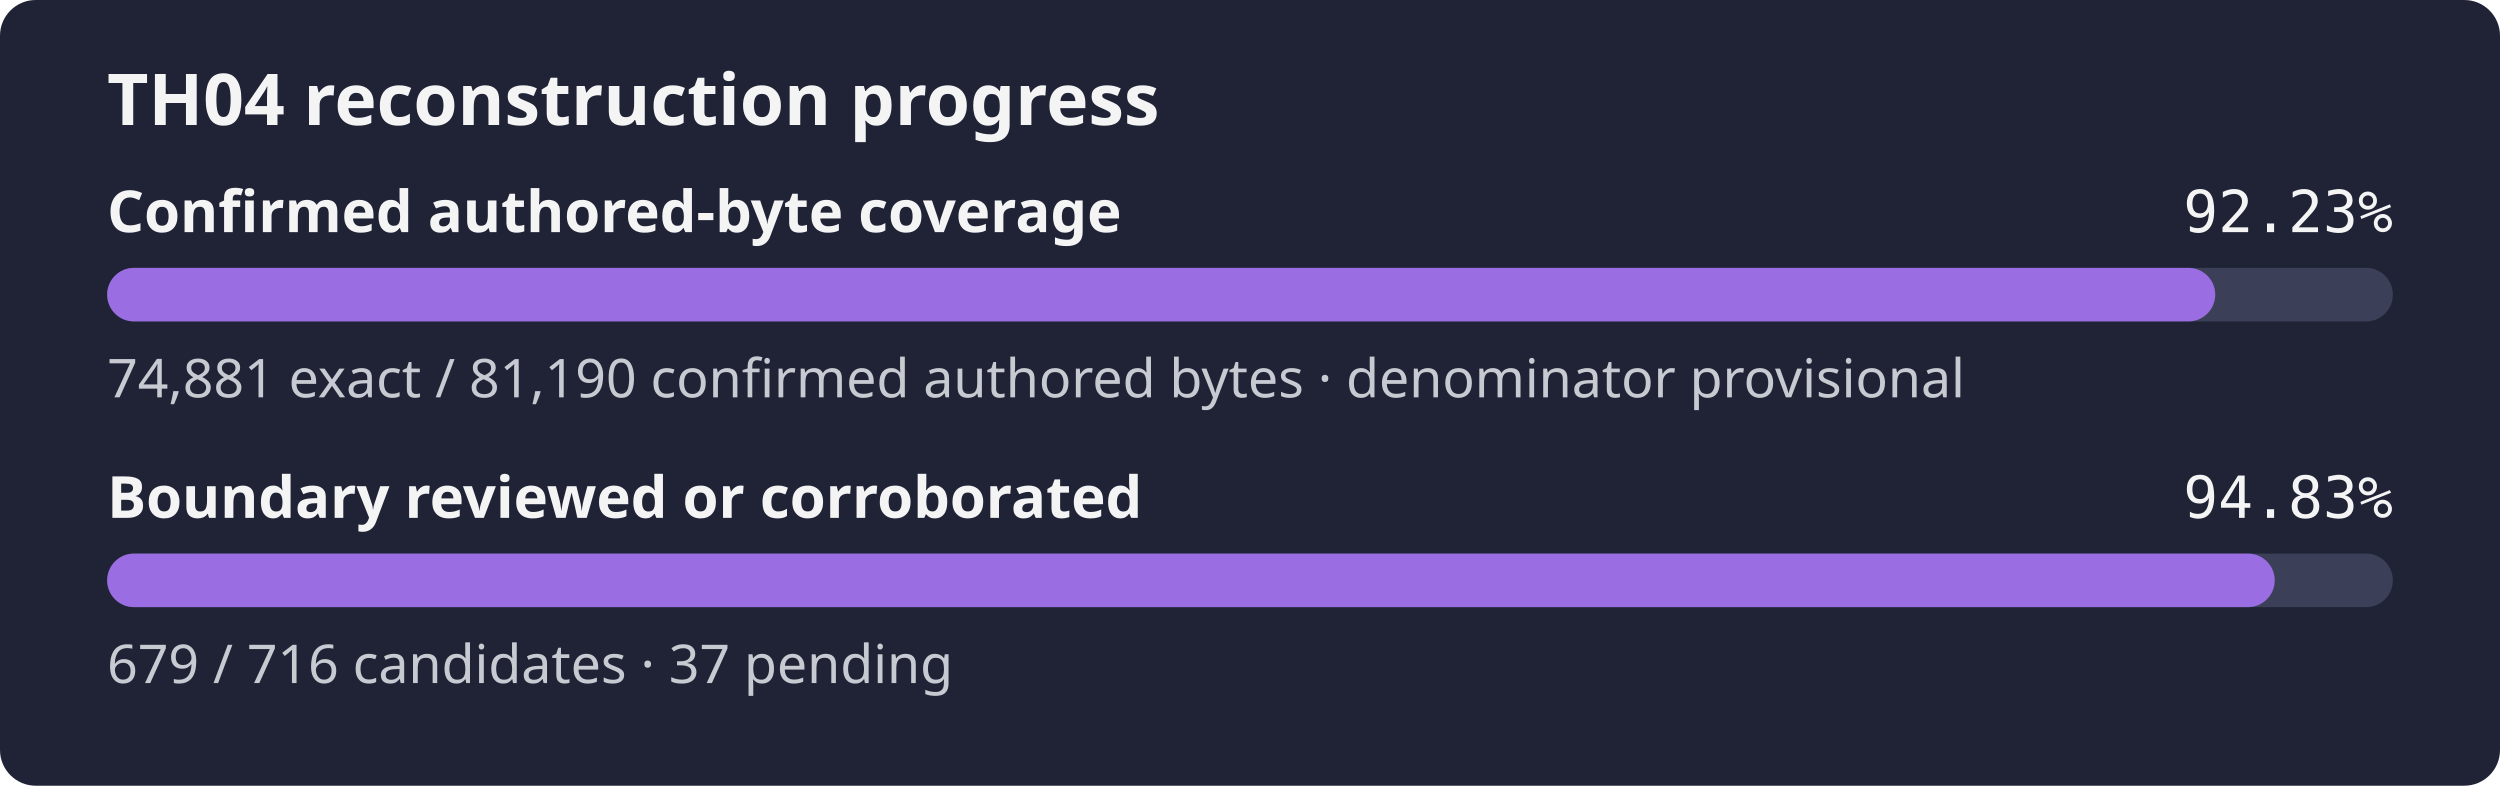
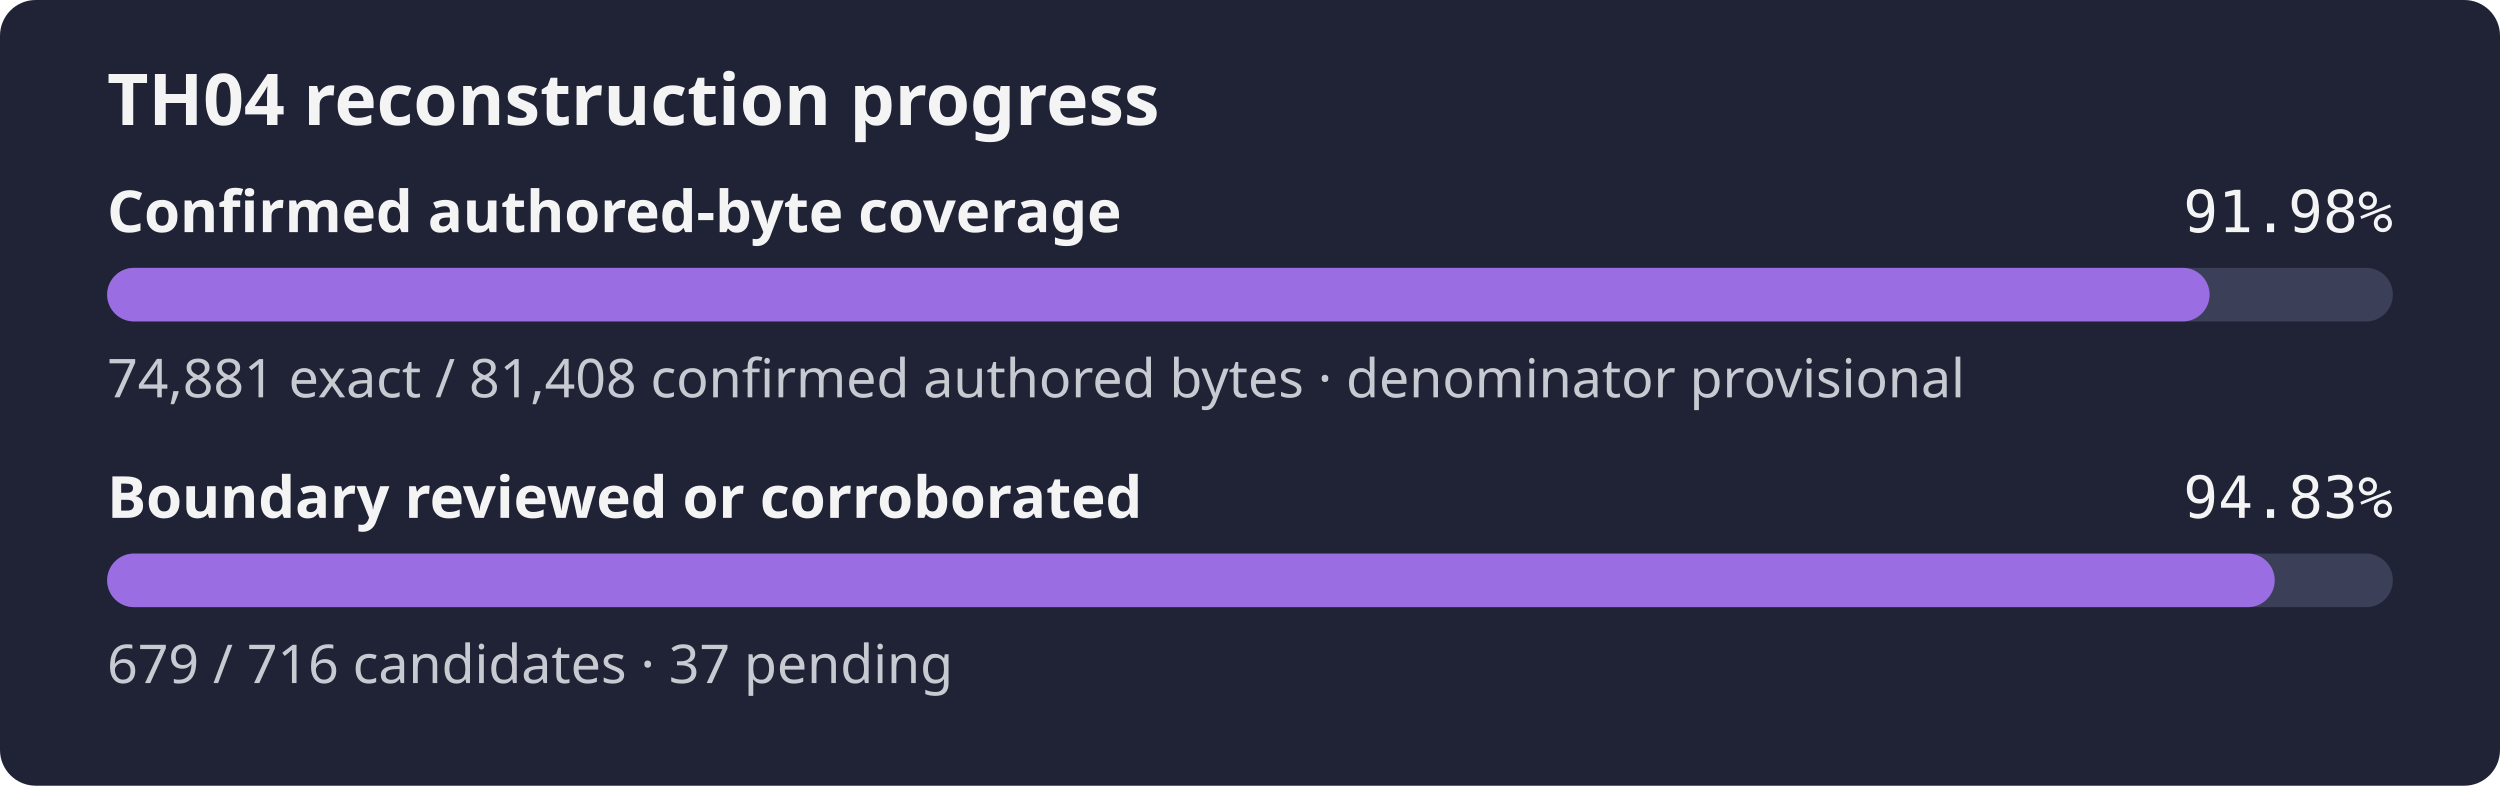
- <svg xmlns="http://www.w3.org/2000/svg" width="560" height="176" role="img" aria-label="TH04 reconstruction progress: 92.23% of the confirmed authored-byte set is exact, boundary reviewed or corroborated 94.83%">
+ <svg xmlns="http://www.w3.org/2000/svg" width="560" height="176" role="img" aria-label="TH04 reconstruction progress: 91.98% of the confirmed authored-byte set is exact, boundary reviewed or corroborated 94.83%">
  <rect width="560" height="176" rx="8" fill="#1f2335" />
  <text x="24" y="28" fill="#f4f4f5" font-family="sans-serif" font-size="16" font-weight="600">TH04 reconstruction progress</text>
  <text x="24" y="52" fill="#f4f4f5" font-family="sans-serif" font-size="13" font-weight="600">Confirmed authored-byte coverage</text>
-   <text x="536" y="52" fill="#f4f4f5" text-anchor="end" font-family="monospace" font-size="13">92.23%</text>
+   <text x="536" y="52" fill="#f4f4f5" text-anchor="end" font-family="monospace" font-size="13">91.98%</text>
  <rect x="24" y="60" width="512" height="12" rx="6" fill="#3b4058" />
-   <rect x="24" y="60" width="472.21" height="12" rx="6" fill="#9b6de3" />
-   <text x="24" y="89" fill="#c8cad2" font-family="sans-serif" font-size="12">74,881 exact / 81,190 confirmed authored bytes · denominator provisional</text>
+   <rect x="24" y="60" width="470.95" height="12" rx="6" fill="#9b6de3" />
+   <text x="24" y="89" fill="#c8cad2" font-family="sans-serif" font-size="12">74,881 exact / 81,408 confirmed authored bytes · denominator provisional</text>
  <text x="24" y="116" fill="#f4f4f5" font-family="sans-serif" font-size="13" font-weight="600">Boundary reviewed or corroborated</text>
  <text x="536" y="116" fill="#f4f4f5" text-anchor="end" font-family="monospace" font-size="13">94.83%</text>
  <rect x="24" y="124" width="512" height="12" rx="6" fill="#3b4058" />
  <rect x="24" y="124" width="485.54" height="12" rx="6" fill="#9b6de3" />
  <text x="24" y="153" fill="#c8cad2" font-family="sans-serif" font-size="12">679 / 716 candidates · 37 pending</text>
</svg>
